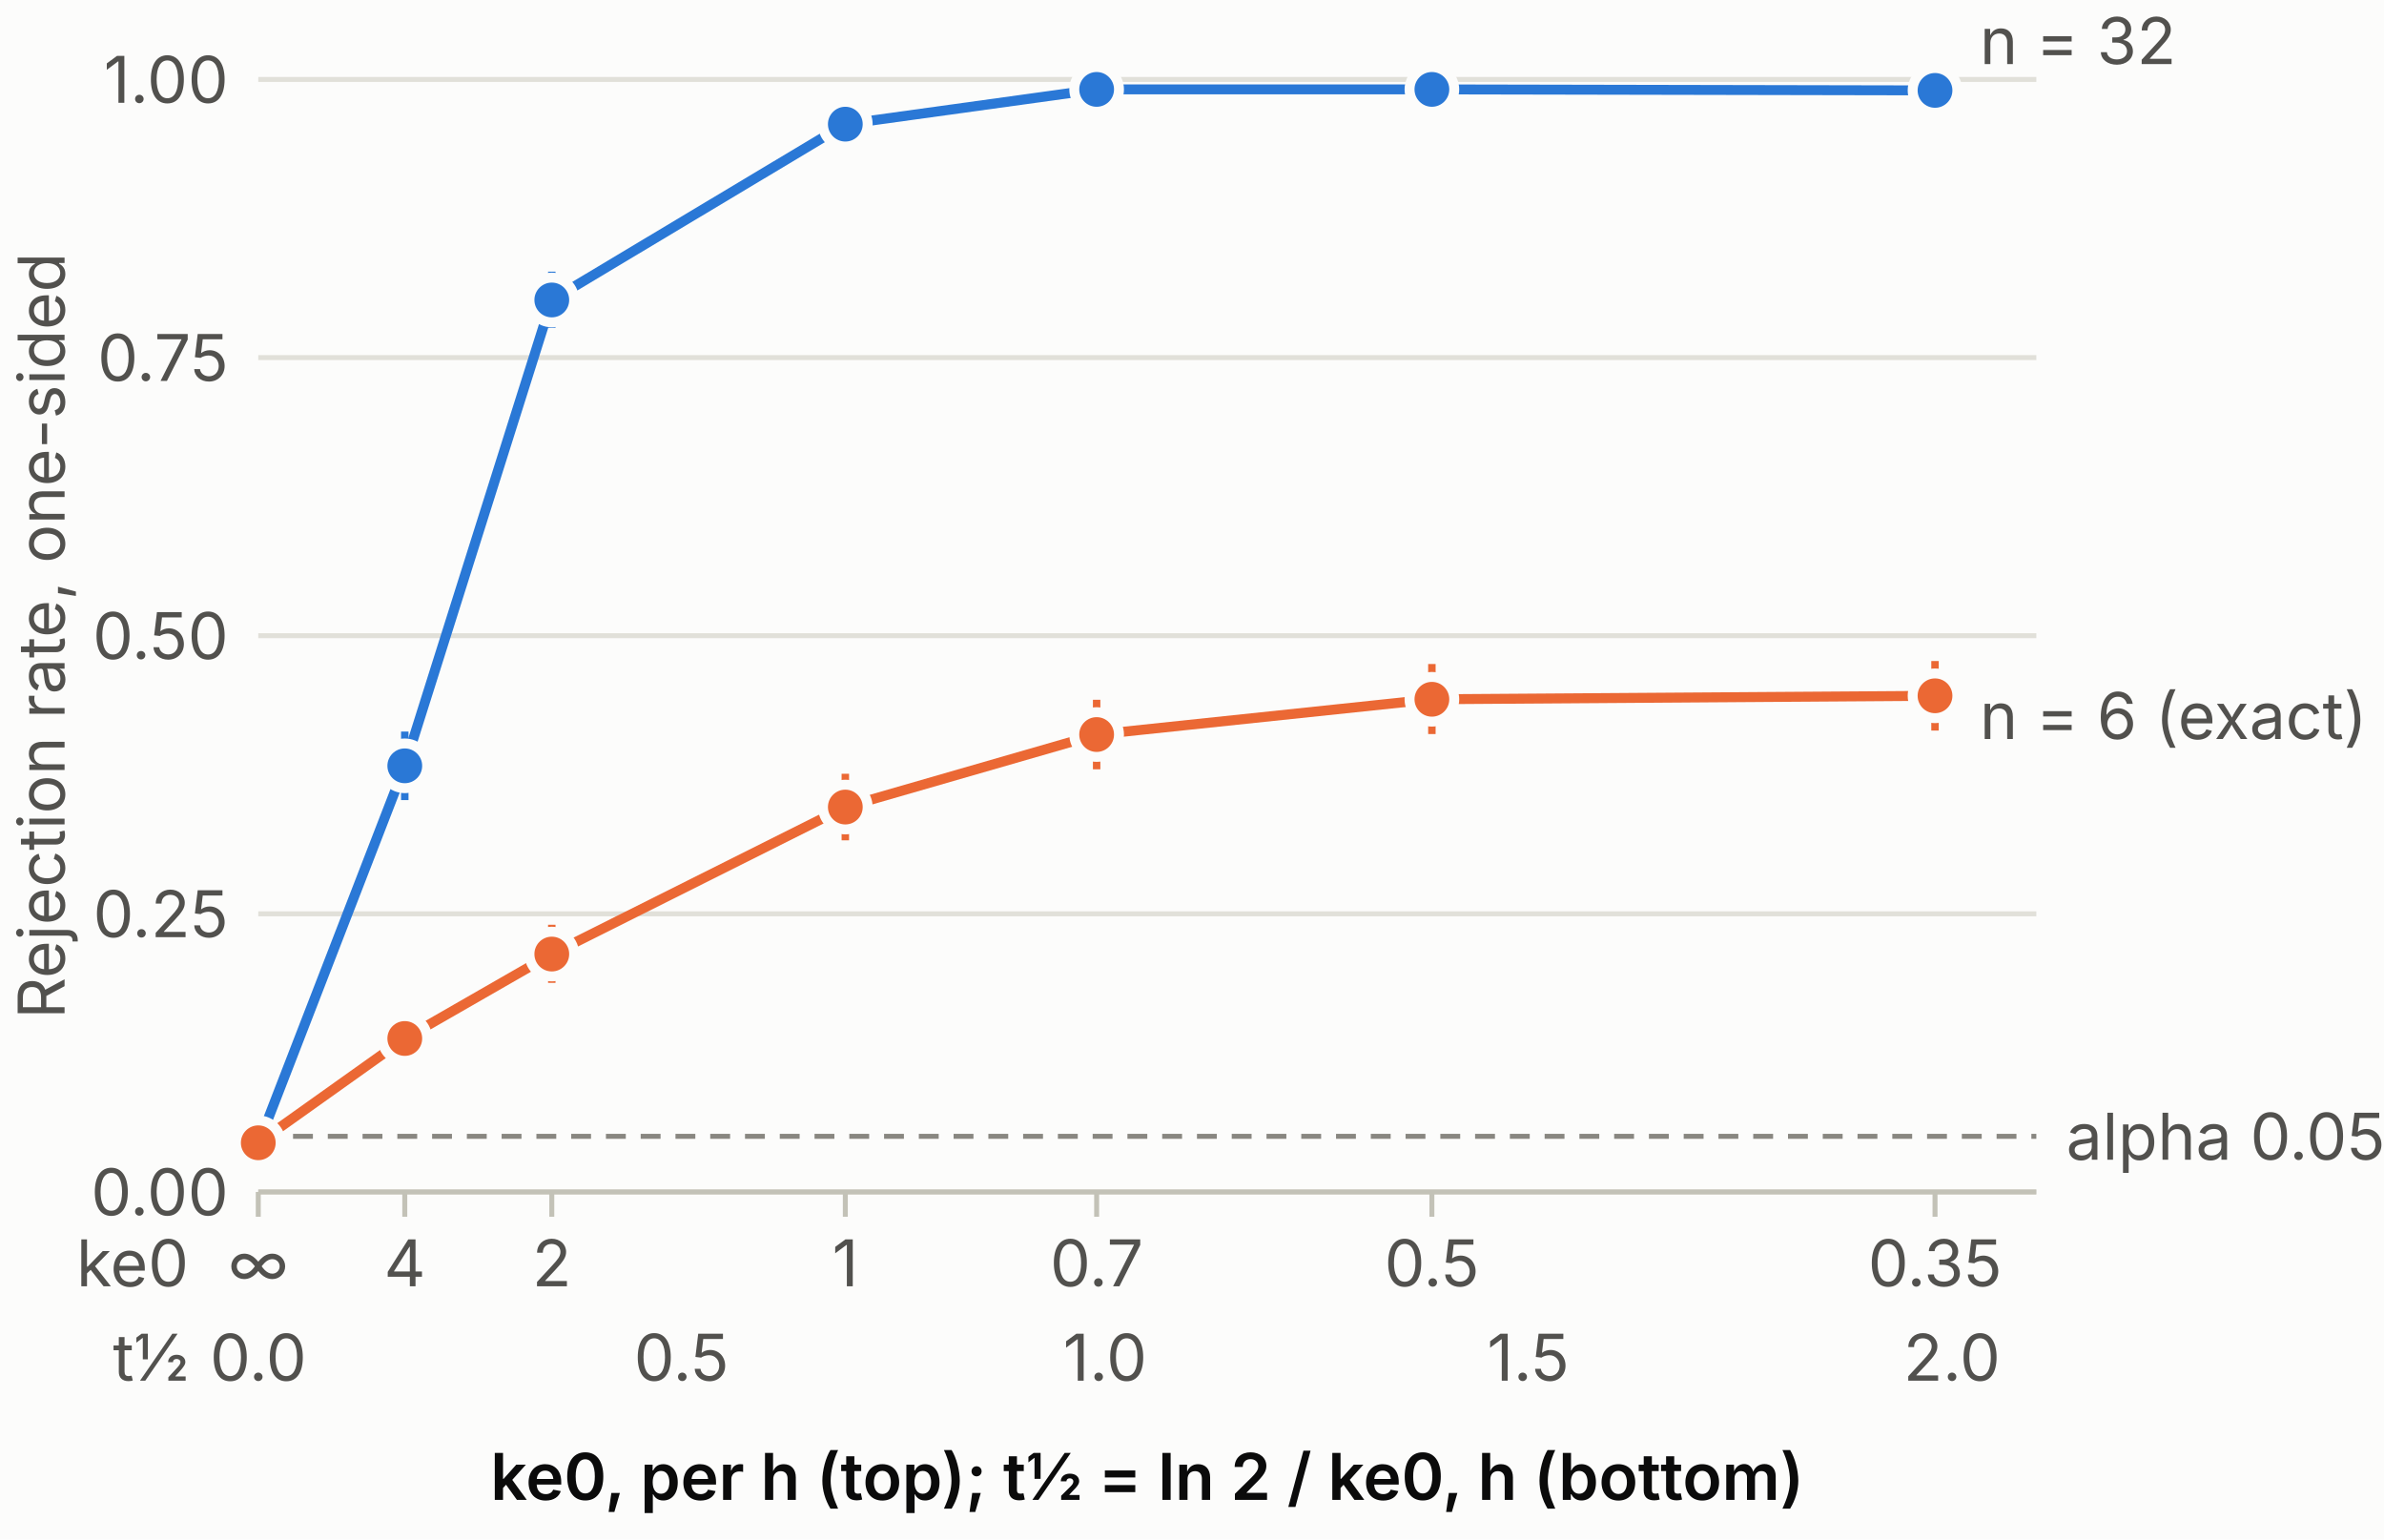
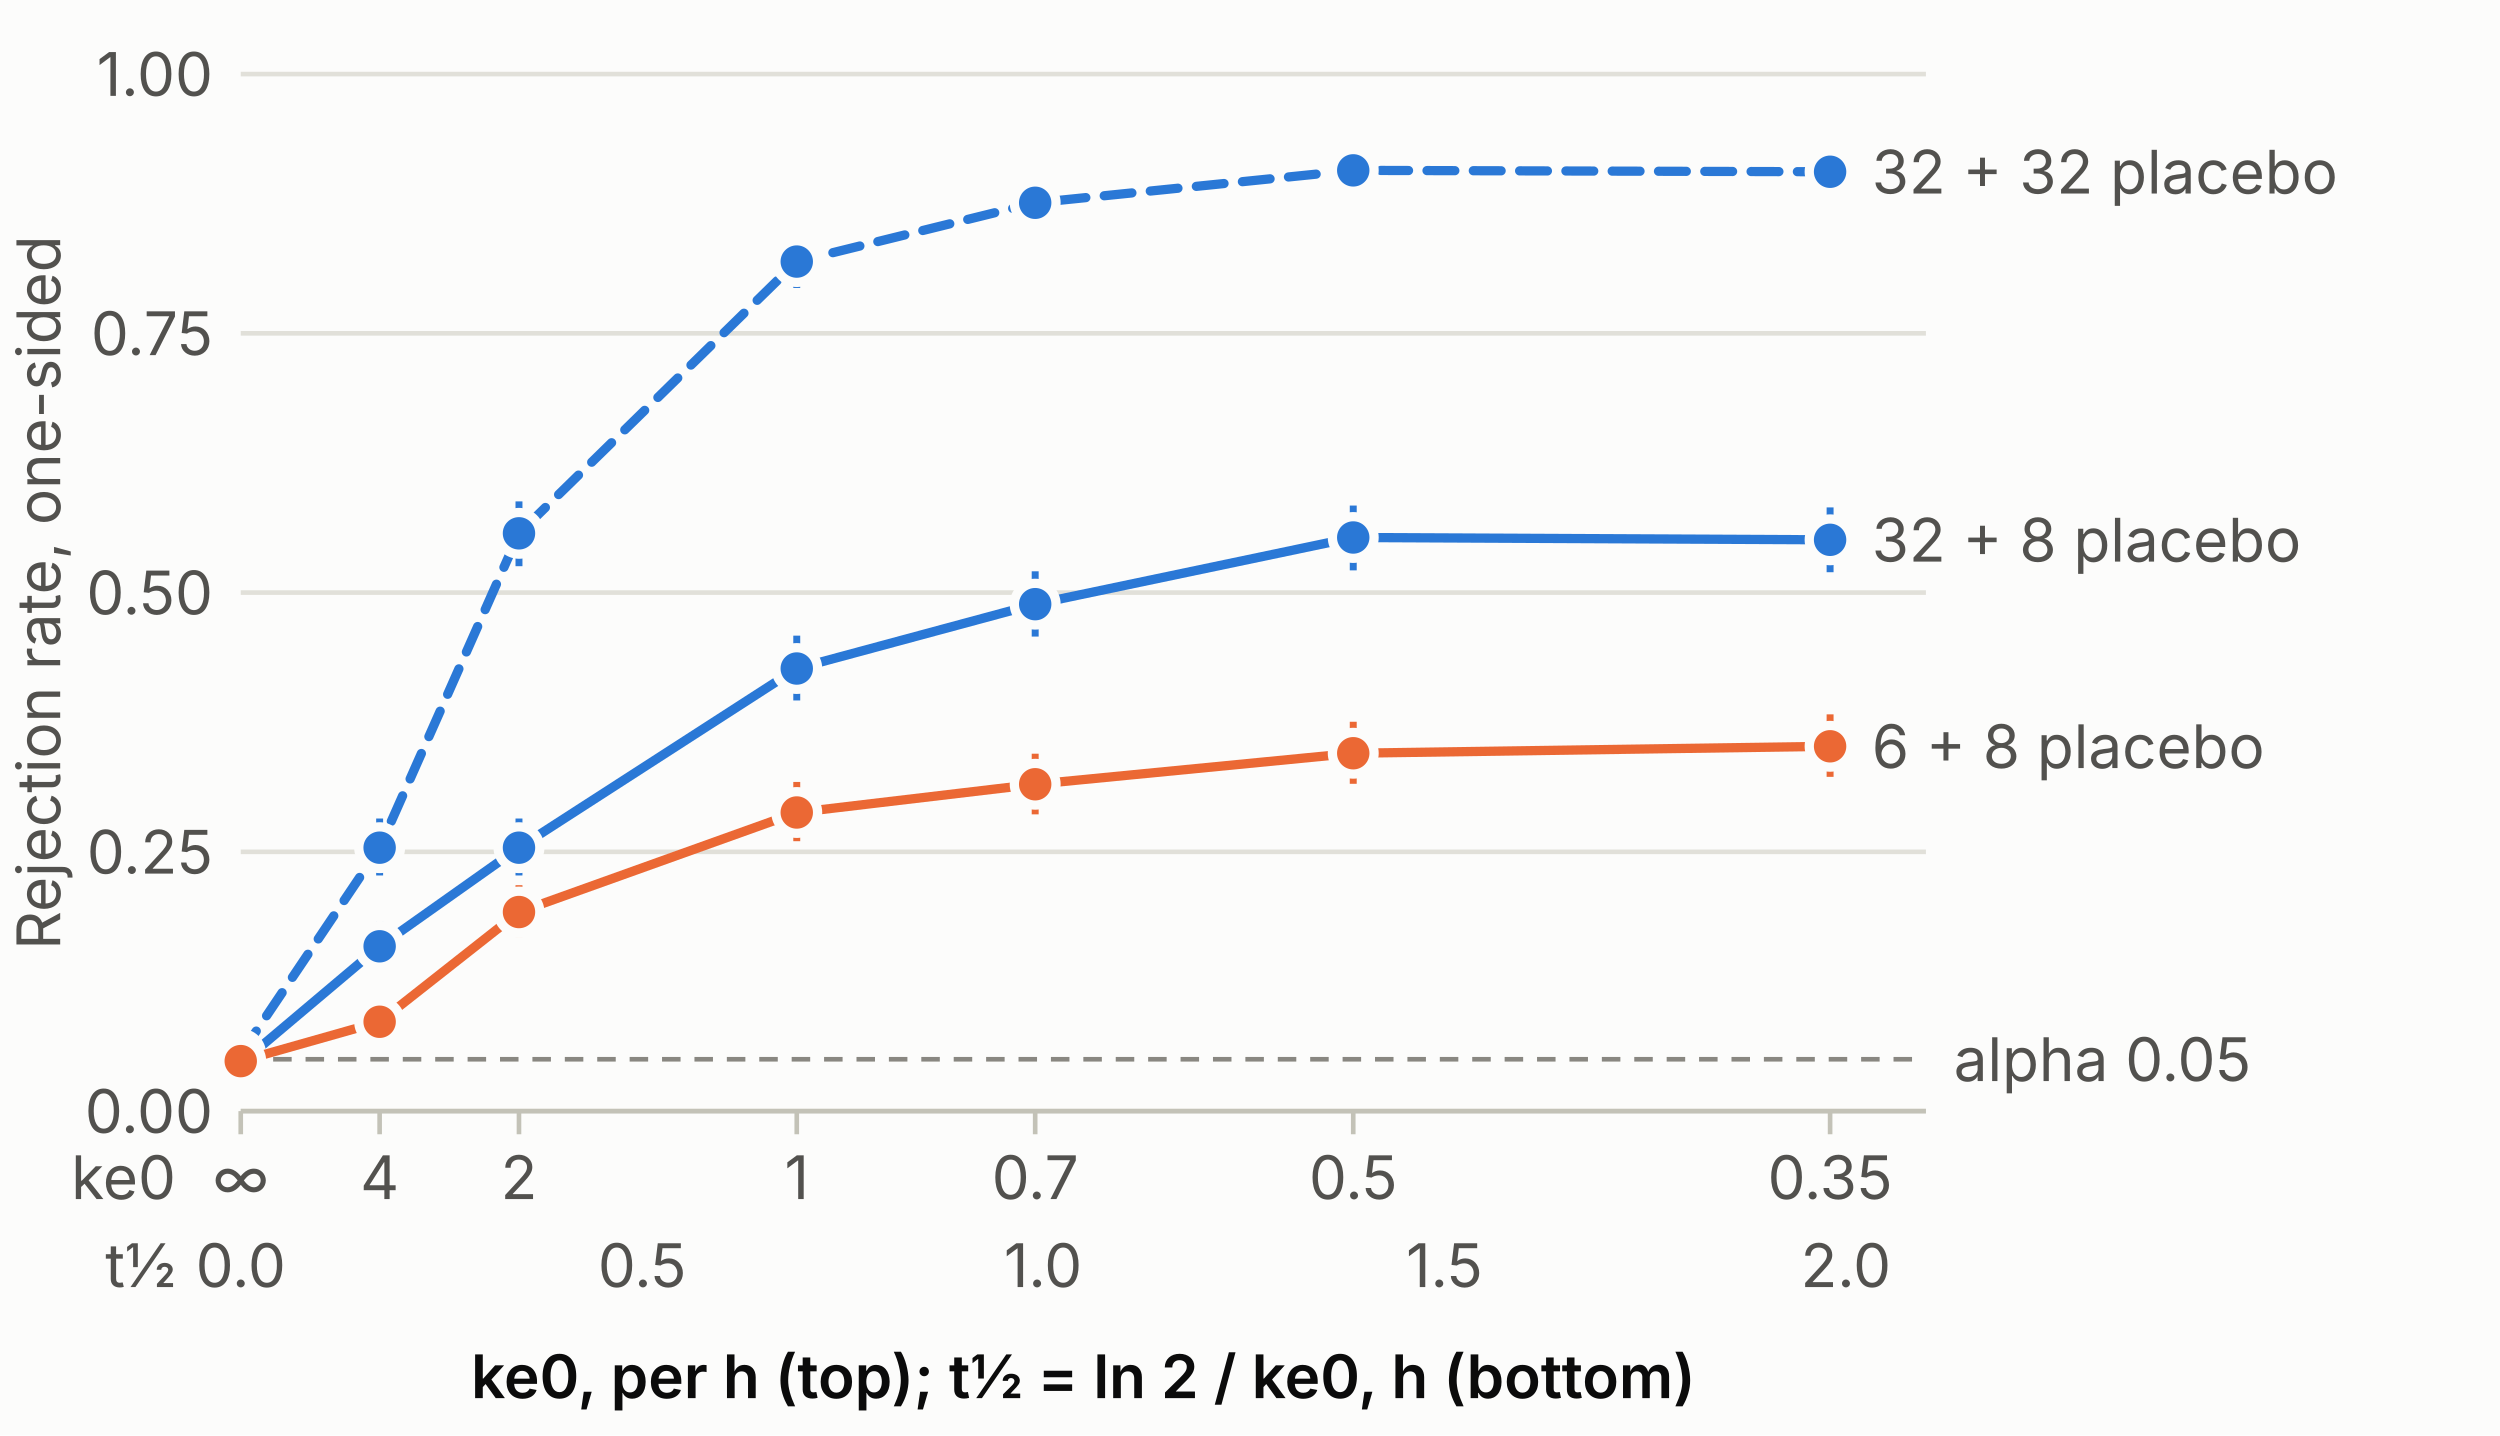
- <svg xmlns="http://www.w3.org/2000/svg" viewBox="0 0 480 310" role="img" aria-labelledby="f1-t f1-d" class="chart">
+ <svg xmlns="http://www.w3.org/2000/svg" viewBox="0 0 540 310" role="img" aria-labelledby="f1-t f1-d" class="chart">
  <style>.ax{stroke:#c3c2b7;stroke-width:1}.gr{stroke:#e1e0d9;stroke-width:1}.ref{stroke:#898781;stroke-width:1;stroke-dasharray:4 3}.tx{fill:#52514e;font:13px system-ui,-apple-system,'Segoe UI',sans-serif}.tt{fill:#0b0b0b;font:600 13px system-ui,-apple-system,'Segoe UI',sans-serif}.bg{fill:#fcfcfb}.s1{stroke:#2a78d6}.s2{stroke:#eb6834}.f1{fill:#2a78d6}.f2{fill:#eb6834}.ring{stroke:#fcfcfb;stroke-width:2}.ind{stroke:#898781}.find{fill:#898781}@media (prefers-color-scheme:dark){.ax{stroke:#383835}.gr{stroke:#2c2c2a}.tx{fill:#c3c2b7}.tt{fill:#f0efec}.bg{fill:#1a1a19}.s1{stroke:#3987e5}.s2{stroke:#d95926}.f1{fill:#3987e5}.f2{fill:#d95926}.ring{stroke:#1a1a19}}</style>
-   <rect class="bg" width="480" height="310" />
-   <line class="gr" x1="52.0" x2="410.0" y1="240.0" y2="240.0" />
+   <rect class="bg" width="540" height="310" />
+   <line class="gr" x1="52.0" x2="416.0" y1="240.0" y2="240.0" />
  <text class="tx" x="46.0" y="240.0" text-anchor="end" dominant-baseline="middle">0.00</text>
-   <line class="gr" x1="52.0" x2="410.0" y1="184.0" y2="184.0" />
+   <line class="gr" x1="52.0" x2="416.0" y1="184.0" y2="184.0" />
  <text class="tx" x="46.0" y="184.0" text-anchor="end" dominant-baseline="middle">0.25</text>
-   <line class="gr" x1="52.0" x2="410.0" y1="128.0" y2="128.0" />
+   <line class="gr" x1="52.0" x2="416.0" y1="128.0" y2="128.0" />
  <text class="tx" x="46.0" y="128.0" text-anchor="end" dominant-baseline="middle">0.50</text>
-   <line class="gr" x1="52.0" x2="410.0" y1="72.0" y2="72.0" />
+   <line class="gr" x1="52.0" x2="416.0" y1="72.0" y2="72.0" />
  <text class="tx" x="46.0" y="72.0" text-anchor="end" dominant-baseline="middle">0.75</text>
-   <line class="gr" x1="52.0" x2="410.0" y1="16.0" y2="16.0" />
+   <line class="gr" x1="52.0" x2="416.0" y1="16.0" y2="16.0" />
  <text class="tx" x="46.0" y="16.0" text-anchor="end" dominant-baseline="middle">1.00</text>
-   <line class="ax" x1="52.0" x2="410.0" y1="240.0" y2="240.0" />
-   <line class="ref" x1="52.0" x2="410.0" y1="228.8" y2="228.8" />
-   <text class="tx" x="416.0" y="228.8" dominant-baseline="middle">alpha 0.05</text>
+   <line class="ax" x1="52.0" x2="416.0" y1="240.0" y2="240.0" />
+   <line class="ref" x1="52.0" x2="416.0" y1="228.8" y2="228.8" />
+   <text class="tx" x="422.0" y="228.8" dominant-baseline="middle">alpha 0.05</text>
  <line class="ax" x1="52.0" x2="52.0" y1="240.0" y2="245.0" />
  <text class="tx" x="52.0" y="259.0" text-anchor="middle">∞</text>
-   <line class="ax" x1="81.5" x2="81.5" y1="240.0" y2="245.0" />
-   <text class="tx" x="81.5" y="259.0" text-anchor="middle">4</text>
-   <line class="ax" x1="111.1" x2="111.1" y1="240.0" y2="245.0" />
-   <text class="tx" x="111.1" y="259.0" text-anchor="middle">2</text>
-   <line class="ax" x1="170.2" x2="170.2" y1="240.0" y2="245.0" />
-   <text class="tx" x="170.2" y="259.0" text-anchor="middle">1</text>
-   <line class="ax" x1="220.8" x2="220.8" y1="240.0" y2="245.0" />
-   <text class="tx" x="220.8" y="259.0" text-anchor="middle">0.7</text>
-   <line class="ax" x1="288.3" x2="288.3" y1="240.0" y2="245.0" />
-   <text class="tx" x="288.3" y="259.0" text-anchor="middle">0.5</text>
-   <line class="ax" x1="389.6" x2="389.6" y1="240.0" y2="245.0" />
-   <text class="tx" x="389.6" y="259.0" text-anchor="middle">0.35</text>
+   <line class="ax" x1="82.0" x2="82.0" y1="240.0" y2="245.0" />
+   <text class="tx" x="82.0" y="259.0" text-anchor="middle">4</text>
+   <line class="ax" x1="112.1" x2="112.1" y1="240.0" y2="245.0" />
+   <text class="tx" x="112.1" y="259.0" text-anchor="middle">2</text>
+   <line class="ax" x1="172.1" x2="172.1" y1="240.0" y2="245.0" />
+   <text class="tx" x="172.1" y="259.0" text-anchor="middle">1</text>
+   <line class="ax" x1="223.6" x2="223.6" y1="240.0" y2="245.0" />
+   <text class="tx" x="223.6" y="259.0" text-anchor="middle">0.7</text>
+   <line class="ax" x1="292.3" x2="292.3" y1="240.0" y2="245.0" />
+   <text class="tx" x="292.3" y="259.0" text-anchor="middle">0.5</text>
+   <line class="ax" x1="395.3" x2="395.3" y1="240.0" y2="245.0" />
+   <text class="tx" x="395.3" y="259.0" text-anchor="middle">0.35</text>
  <text class="tx" x="52.0" y="278.0" text-anchor="middle">0.0</text>
-   <text class="tx" x="137.2" y="278.0" text-anchor="middle">0.5</text>
-   <text class="tx" x="222.5" y="278.0" text-anchor="middle">1.0</text>
-   <text class="tx" x="307.7" y="278.0" text-anchor="middle">1.5</text>
-   <text class="tx" x="393.0" y="278.0" text-anchor="middle">2.0</text>
+   <text class="tx" x="138.7" y="278.0" text-anchor="middle">0.5</text>
+   <text class="tx" x="225.3" y="278.0" text-anchor="middle">1.0</text>
+   <text class="tx" x="312.0" y="278.0" text-anchor="middle">1.5</text>
+   <text class="tx" x="398.7" y="278.0" text-anchor="middle">2.0</text>
  <text class="tx" x="38.0" y="259.0" text-anchor="end">ke0</text>
  <text class="tx" x="38.0" y="278.0" text-anchor="end">t½</text>
-   <text class="tt" x="231.0" y="302.0" text-anchor="middle">ke0, per h (top); t½ = ln 2 / ke0, h (bottom)</text>
-   <polyline class="s1" fill="none" stroke-width="2" stroke-linejoin="round" stroke-linecap="round" points="52.0,230.4 81.5,154.2 111.1,60.4 170.2,25.0 220.8,18.0 288.3,18.0 389.6,18.2" />
-   <line class="s1" stroke-width="1.5" x1="52.0" x2="52.0" y1="227.5" y2="233.2" />
-   <circle class="f1 ring" cx="52.0" cy="230.4" r="4.5" />
-   <line class="s1" stroke-width="1.5" x1="81.5" x2="81.5" y1="147.3" y2="161.1" />
-   <circle class="f1 ring" cx="81.5" cy="154.2" r="4.5" />
-   <line class="s1" stroke-width="1.5" x1="111.1" x2="111.1" y1="54.7" y2="66.0" />
-   <circle class="f1 ring" cx="111.1" cy="60.4" r="4.5" />
-   <line class="s1" stroke-width="1.5" x1="170.2" x2="170.2" y1="22.2" y2="27.7" />
-   <circle class="f1 ring" cx="170.2" cy="25.0" r="4.5" />
-   <line class="s1" stroke-width="1.5" x1="220.8" x2="220.8" y1="16.7" y2="19.4" />
-   <circle class="f1 ring" cx="220.8" cy="18.0" r="4.5" />
-   <line class="s1" stroke-width="1.5" x1="288.3" x2="288.3" y1="16.7" y2="19.4" />
-   <circle class="f1 ring" cx="288.3" cy="18.0" r="4.5" />
-   <line class="s1" stroke-width="1.5" x1="389.6" x2="389.6" y1="16.9" y2="19.6" />
-   <circle class="f1 ring" cx="389.6" cy="18.2" r="4.5" />
-   <text class="tx" x="398.6" y="8.2" dominant-baseline="middle">n = 32</text>
-   <polyline class="s2" fill="none" stroke-width="2" stroke-linejoin="round" stroke-linecap="round" points="52.0,230.1 81.5,209.1 111.1,192.1 170.2,162.5 220.8,147.9 288.3,140.8 389.6,140.1" />
-   <line class="s2" stroke-width="1.5" x1="52.0" x2="52.0" y1="227.2" y2="233.1" />
-   <circle class="f2 ring" cx="52.0" cy="230.1" r="4.5" />
-   <line class="s2" stroke-width="1.5" x1="81.5" x2="81.5" y1="204.2" y2="214.0" />
-   <circle class="f2 ring" cx="81.5" cy="209.1" r="4.5" />
-   <line class="s2" stroke-width="1.5" x1="111.1" x2="111.1" y1="186.2" y2="197.9" />
-   <circle class="f2 ring" cx="111.1" cy="192.1" r="4.5" />
-   <line class="s2" stroke-width="1.5" x1="170.2" x2="170.2" y1="155.8" y2="169.2" />
-   <circle class="f2 ring" cx="170.2" cy="162.5" r="4.5" />
-   <line class="s2" stroke-width="1.5" x1="220.8" x2="220.8" y1="140.9" y2="154.9" />
-   <circle class="f2 ring" cx="220.8" cy="147.9" r="4.5" />
-   <line class="s2" stroke-width="1.5" x1="288.3" x2="288.3" y1="133.7" y2="147.8" />
-   <circle class="f2 ring" cx="288.3" cy="140.8" r="4.5" />
-   <line class="s2" stroke-width="1.5" x1="389.6" x2="389.6" y1="133.1" y2="147.1" />
-   <circle class="f2 ring" cx="389.6" cy="140.1" r="4.5" />
-   <text class="tx" x="398.6" y="144.1" dominant-baseline="middle">n = 6 (exact)</text>
+   <text class="tt" x="234.0" y="302.0" text-anchor="middle">ke0, per h (top); t½ = ln 2 / ke0, h (bottom)</text>
+   <polyline class="s1" fill="none" stroke-width="2" stroke-linejoin="round" stroke-linecap="round" points="52.0,229.7 82.0,204.4 112.1,183.1 172.1,144.4 223.6,130.5 292.3,116.1 395.3,116.6" />
+   <line class="s1" stroke-width="1.5" x1="52.0" x2="52.0" y1="226.4" y2="232.4" />
+   <circle class="f1 ring" cx="52.0" cy="229.7" r="4.5" />
+   <line class="s1" stroke-width="1.5" x1="82.0" x2="82.0" y1="199.0" y2="209.3" />
+   <circle class="f1 ring" cx="82.0" cy="204.4" r="4.5" />
+   <line class="s1" stroke-width="1.5" x1="112.1" x2="112.1" y1="176.8" y2="189.1" />
+   <circle class="f1 ring" cx="112.1" cy="183.1" r="4.5" />
+   <line class="s1" stroke-width="1.5" x1="172.1" x2="172.1" y1="137.3" y2="151.3" />
+   <circle class="f1 ring" cx="172.1" cy="144.4" r="4.5" />
+   <line class="s1" stroke-width="1.5" x1="223.6" x2="223.6" y1="123.4" y2="137.5" />
+   <circle class="f1 ring" cx="223.6" cy="130.5" r="4.5" />
+   <line class="s1" stroke-width="1.5" x1="292.3" x2="292.3" y1="109.2" y2="123.2" />
+   <circle class="f1 ring" cx="292.3" cy="116.1" r="4.5" />
+   <line class="s1" stroke-width="1.5" x1="395.3" x2="395.3" y1="109.6" y2="123.6" />
+   <circle class="f1 ring" cx="395.3" cy="116.6" r="4.5" />
+   <polyline class="s1" fill="none" stroke-width="2" stroke-dasharray="6 4" stroke-linejoin="round" stroke-linecap="round" points="52.0,227.7 82.0,183.1 112.1,115.2 172.1,56.5 223.6,43.8 292.3,36.8 395.3,37.1" />
+   <line class="s1" stroke-width="1.5" x1="52.0" x2="52.0" y1="224.1" y2="230.7" />
+   <circle class="f1 ring" cx="52.0" cy="227.7" r="4.5" />
+   <line class="s1" stroke-width="1.5" x1="82.0" x2="82.0" y1="176.8" y2="189.1" />
+   <circle class="f1 ring" cx="82.0" cy="183.1" r="4.5" />
+   <line class="s1" stroke-width="1.5" x1="112.1" x2="112.1" y1="108.3" y2="122.3" />
+   <circle class="f1 ring" cx="112.1" cy="115.2" r="4.5" />
+   <line class="s1" stroke-width="1.5" x1="172.1" x2="172.1" y1="51.3" y2="62.2" />
+   <circle class="f1 ring" cx="172.1" cy="56.5" r="4.5" />
+   <line class="s1" stroke-width="1.5" x1="223.6" x2="223.6" y1="39.3" y2="48.7" />
+   <circle class="f1 ring" cx="223.6" cy="43.8" r="4.5" />
+   <line class="s1" stroke-width="1.5" x1="292.3" x2="292.3" y1="33.0" y2="41.2" />
+   <circle class="f1 ring" cx="292.3" cy="36.8" r="4.5" />
+   <line class="s1" stroke-width="1.5" x1="395.3" x2="395.3" y1="33.2" y2="41.5" />
+   <circle class="f1 ring" cx="395.3" cy="37.1" r="4.5" />
+   <polyline class="s2" fill="none" stroke-width="2" stroke-linejoin="round" stroke-linecap="round" points="52.0,229.2 82.0,220.7 112.1,197.0 172.1,175.5 223.6,169.4 292.3,162.7 395.3,161.2" />
+   <line class="s2" stroke-width="1.5" x1="52.0" x2="52.0" y1="225.9" y2="232.0" />
+   <circle class="f2 ring" cx="52.0" cy="229.2" r="4.5" />
+   <line class="s2" stroke-width="1.5" x1="82.0" x2="82.0" y1="216.5" y2="224.5" />
+   <circle class="f2 ring" cx="82.0" cy="220.7" r="4.5" />
+   <line class="s2" stroke-width="1.5" x1="112.1" x2="112.1" y1="191.2" y2="202.4" />
+   <circle class="f2 ring" cx="112.1" cy="197.0" r="4.5" />
+   <line class="s2" stroke-width="1.5" x1="172.1" x2="172.1" y1="168.9" y2="181.7" />
+   <circle class="f2 ring" cx="172.1" cy="175.5" r="4.5" />
+   <line class="s2" stroke-width="1.5" x1="223.6" x2="223.6" y1="162.8" y2="175.9" />
+   <circle class="f2 ring" cx="223.6" cy="169.4" r="4.5" />
+   <line class="s2" stroke-width="1.5" x1="292.3" x2="292.3" y1="155.9" y2="169.3" />
+   <circle class="f2 ring" cx="292.3" cy="162.7" r="4.5" />
+   <line class="s2" stroke-width="1.5" x1="395.3" x2="395.3" y1="154.3" y2="167.8" />
+   <circle class="f2 ring" cx="395.3" cy="161.2" r="4.5" />
+   <text class="tx" x="404.3" y="116.6" dominant-baseline="middle">32 + 8 placebo</text>
+   <text class="tx" x="404.3" y="37.1" dominant-baseline="middle">32 + 32 placebo</text>
+   <text class="tx" x="404.3" y="161.2" dominant-baseline="middle">6 + 8 placebo</text>
  <text class="tx" transform="translate(13 128.0) rotate(-90)" text-anchor="middle">Rejection rate, one-sided</text>
</svg>
